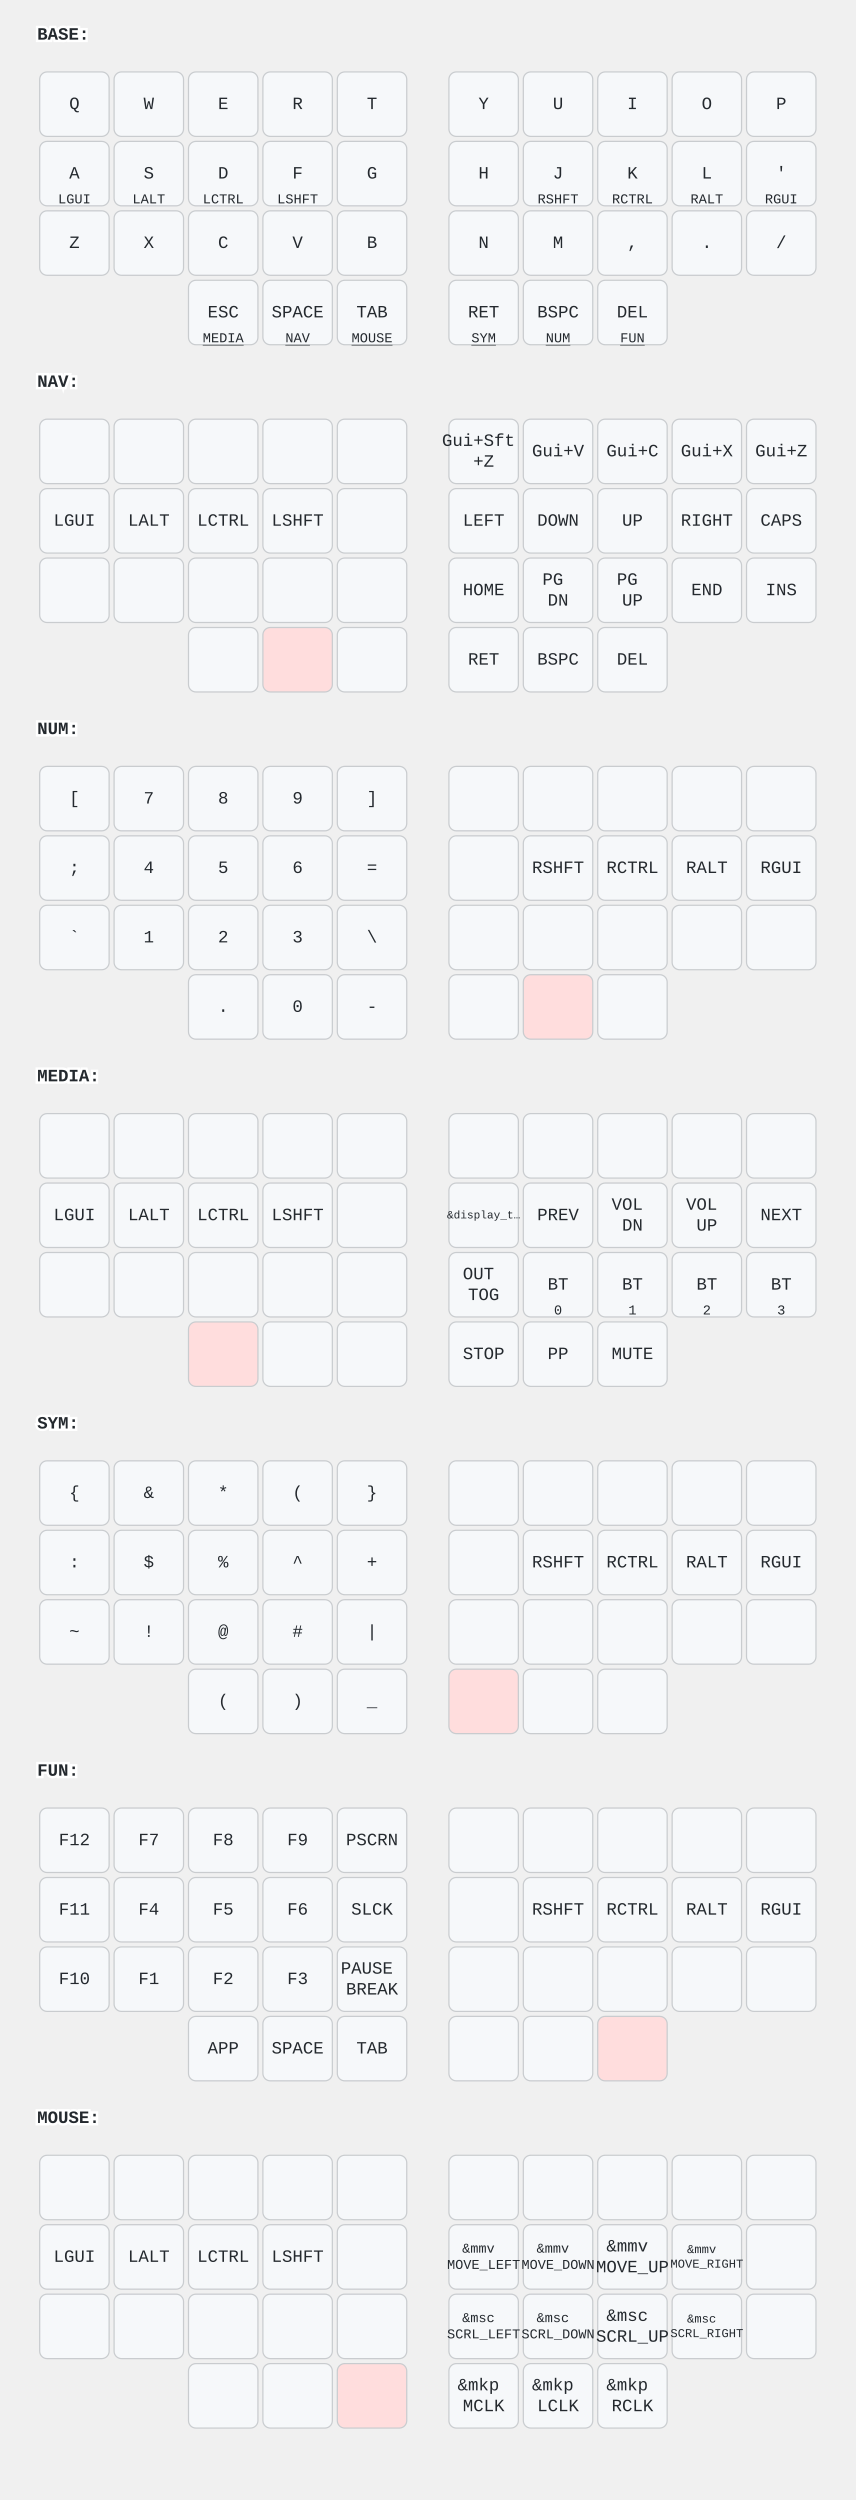
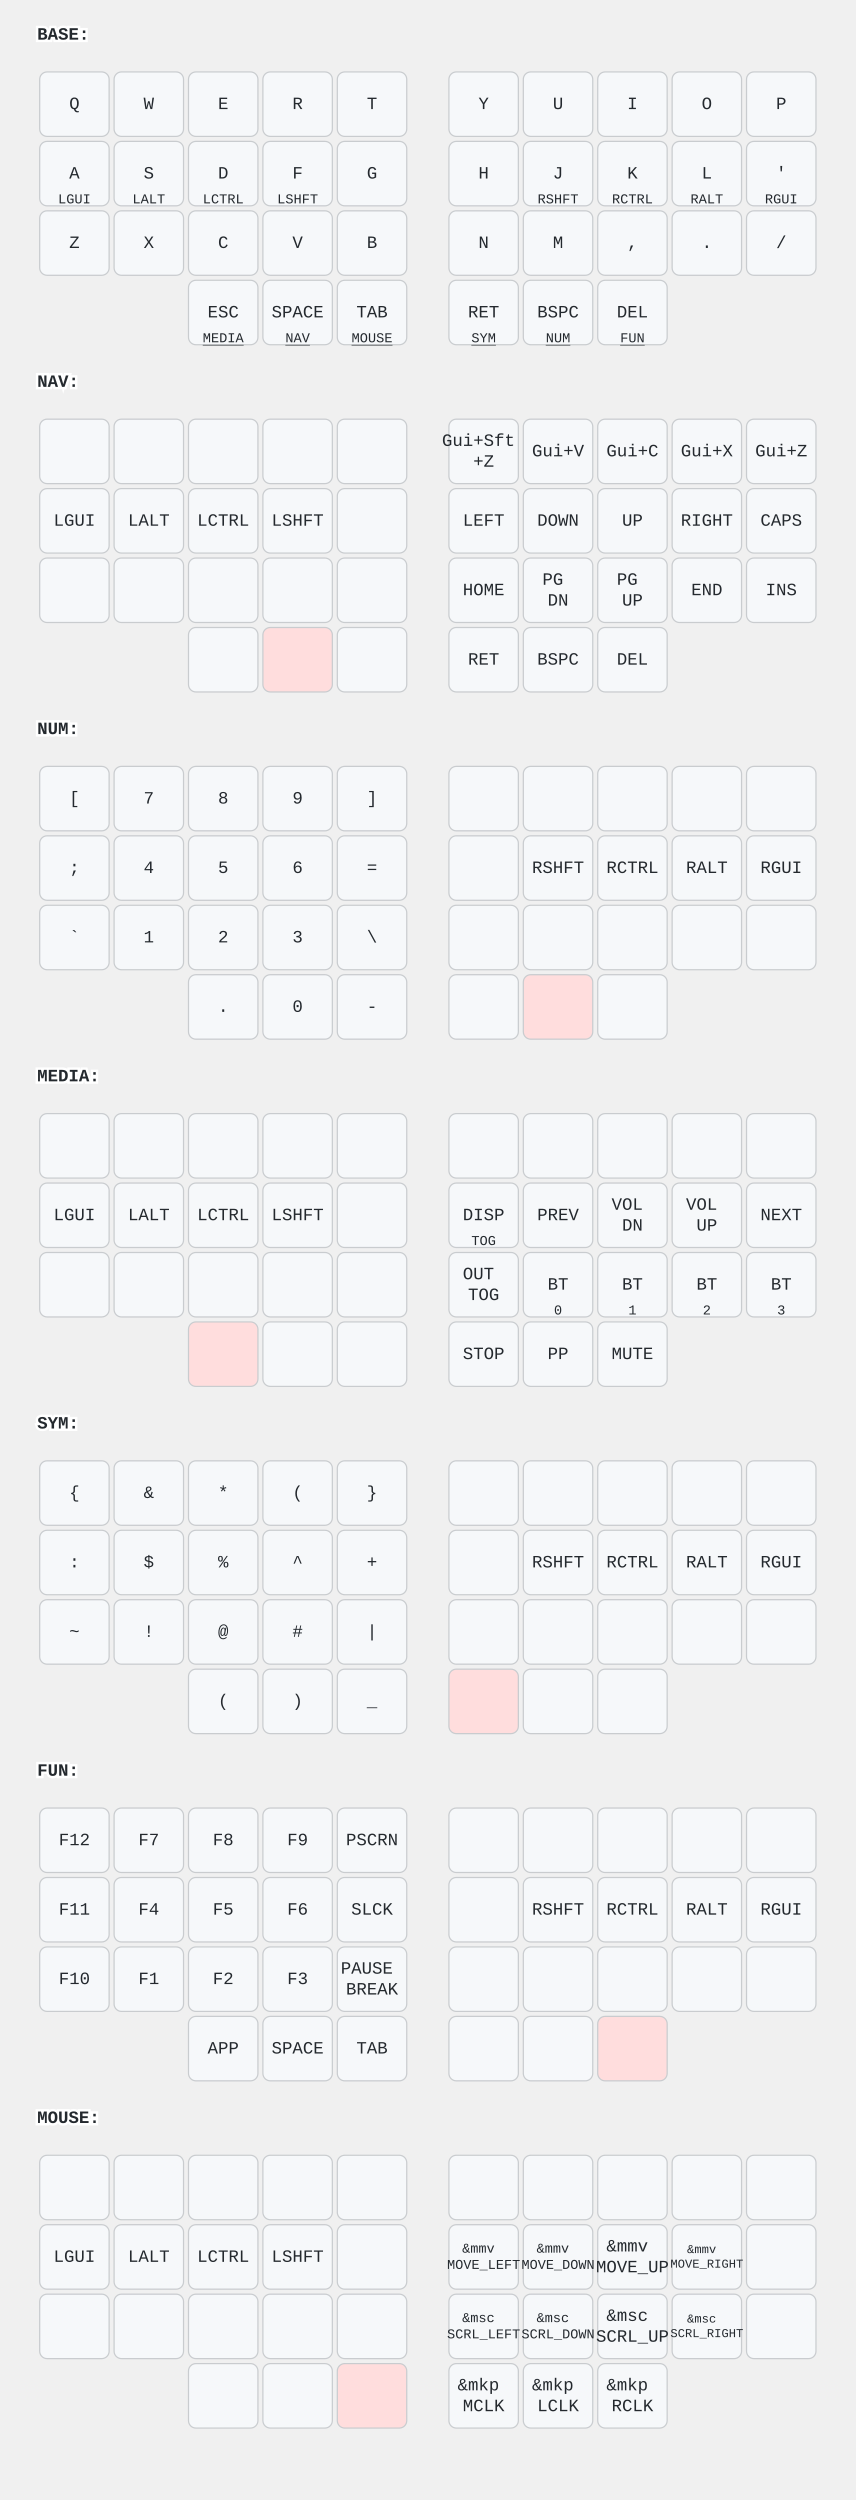
<svg xmlns="http://www.w3.org/2000/svg" width="690" height="2016" viewBox="0 0 690 2016" class="keymap">
  <style>/* inherit to force styles through use tags */
svg path {
    fill: inherit;
}

/* font and background color specifications */
svg.keymap {
    font-family: SFMono-Regular,Consolas,Liberation Mono,Menlo,monospace;
    font-size: 14px;
    font-kerning: normal;
    text-rendering: optimizeLegibility;
    fill: #24292e;
}

/* default key styling */
rect.key {
    fill: #f6f8fa;
}

rect.key, rect.combo {
    stroke: #c9cccf;
    stroke-width: 1;
}

/* default key side styling, only used is draw_key_sides is set */
rect.side {
    filter: brightness(90%);
}

/* color accent for combo boxes */
rect.combo, rect.combo-separate {
    fill: #cdf;
}

/* color accent for held keys */
rect.held, rect.combo.held {
    fill: #fdd;
}

/* color accent for ghost (optional) keys */
rect.ghost, rect.combo.ghost {
    stroke-dasharray: 4, 4;
    stroke-width: 2;
}

text {
    text-anchor: middle;
    dominant-baseline: middle;
}

/* styling for layer labels */
text.label {
    font-weight: bold;
    text-anchor: start;
    stroke: white;
    stroke-width: 4;
    paint-order: stroke;
}

/* styling for optional footer */
text.footer {
    text-anchor: end;
    dominant-baseline: auto;
    stroke: white;
    stroke-width: 4;
    paint-order: stroke;
}

/* styling for combo tap, and key non-tap label text */
text.combo, text.hold, text.shifted, text.left, text.right, text.tl, text.tr, text.bl, text.br {
    font-size: 11px;
}

text.hold, text.bl, text.br {
    text-anchor: middle;
    dominant-baseline: auto;
}

text.shifted, text.tl, text.tr {
    text-anchor: middle;
    dominant-baseline: hanging;
}

text.left, text.tl, text.bl {
    text-anchor: start;
}

text.right, text.tr, text.br {
    text-anchor: end;
}

text.layer-activator {
    text-decoration: underline;
}

/* styling for hold/shifted label text in combo box */
text.combo.hold, text.combo.shifted, text.combo.left, text.combo.right {
    font-size: 8px;
}

/* lighter symbol for transparent keys */
text.trans {
    fill: #7b7e81;
}

/* styling for combo dendrons */
path.combo {
    stroke-width: 1;
    stroke: gray;
    fill: none;
}

/* Start Tabler Icons Cleanup */
/* cannot use height/width with glyphs */
.icon-tabler &gt; path {
    fill: inherit;
    stroke: inherit;
    stroke-width: 2;
}
/* hide tabler's default box */
.icon-tabler &gt; path[stroke="none"][fill="none"] {
    visibility: hidden;
}
/* End Tabler Icons Cleanup */
</style>
  <g transform="translate(30, 0)" class="layer-BASE">
    <text x="0" y="28" class="label" id="BASE">BASE:</text>
    <g transform="translate(0, 56)">
      <g transform="translate(30, 28)" class="key keypos-0">
        <rect rx="6" ry="6" x="-28" y="-26" width="56" height="52" class="key" />
        <text x="0" y="0" class="key tap">Q</text>
      </g>
      <g transform="translate(90, 28)" class="key keypos-1">
        <rect rx="6" ry="6" x="-28" y="-26" width="56" height="52" class="key" />
        <text x="0" y="0" class="key tap">W</text>
      </g>
      <g transform="translate(150, 28)" class="key keypos-2">
        <rect rx="6" ry="6" x="-28" y="-26" width="56" height="52" class="key" />
        <text x="0" y="0" class="key tap">E</text>
      </g>
      <g transform="translate(210, 28)" class="key keypos-3">
        <rect rx="6" ry="6" x="-28" y="-26" width="56" height="52" class="key" />
        <text x="0" y="0" class="key tap">R</text>
      </g>
      <g transform="translate(270, 28)" class="key keypos-4">
        <rect rx="6" ry="6" x="-28" y="-26" width="56" height="52" class="key" />
        <text x="0" y="0" class="key tap">T</text>
      </g>
      <g transform="translate(360, 28)" class="key keypos-5">
        <rect rx="6" ry="6" x="-28" y="-26" width="56" height="52" class="key" />
        <text x="0" y="0" class="key tap">Y</text>
      </g>
      <g transform="translate(420, 28)" class="key keypos-6">
        <rect rx="6" ry="6" x="-28" y="-26" width="56" height="52" class="key" />
        <text x="0" y="0" class="key tap">U</text>
      </g>
      <g transform="translate(480, 28)" class="key keypos-7">
        <rect rx="6" ry="6" x="-28" y="-26" width="56" height="52" class="key" />
        <text x="0" y="0" class="key tap">I</text>
      </g>
      <g transform="translate(540, 28)" class="key keypos-8">
        <rect rx="6" ry="6" x="-28" y="-26" width="56" height="52" class="key" />
        <text x="0" y="0" class="key tap">O</text>
      </g>
      <g transform="translate(600, 28)" class="key keypos-9">
        <rect rx="6" ry="6" x="-28" y="-26" width="56" height="52" class="key" />
        <text x="0" y="0" class="key tap">P</text>
      </g>
      <g transform="translate(30, 84)" class="key keypos-10">
        <rect rx="6" ry="6" x="-28" y="-26" width="56" height="52" class="key" />
        <text x="0" y="0" class="key tap">A</text>
        <text x="0" y="24" class="key hold">LGUI</text>
      </g>
      <g transform="translate(90, 84)" class="key keypos-11">
        <rect rx="6" ry="6" x="-28" y="-26" width="56" height="52" class="key" />
        <text x="0" y="0" class="key tap">S</text>
        <text x="0" y="24" class="key hold">LALT</text>
      </g>
      <g transform="translate(150, 84)" class="key keypos-12">
        <rect rx="6" ry="6" x="-28" y="-26" width="56" height="52" class="key" />
        <text x="0" y="0" class="key tap">D</text>
        <text x="0" y="24" class="key hold">LCTRL</text>
      </g>
      <g transform="translate(210, 84)" class="key keypos-13">
        <rect rx="6" ry="6" x="-28" y="-26" width="56" height="52" class="key" />
        <text x="0" y="0" class="key tap">F</text>
        <text x="0" y="24" class="key hold">LSHFT</text>
      </g>
      <g transform="translate(270, 84)" class="key keypos-14">
        <rect rx="6" ry="6" x="-28" y="-26" width="56" height="52" class="key" />
        <text x="0" y="0" class="key tap">G</text>
      </g>
      <g transform="translate(360, 84)" class="key keypos-15">
        <rect rx="6" ry="6" x="-28" y="-26" width="56" height="52" class="key" />
        <text x="0" y="0" class="key tap">H</text>
      </g>
      <g transform="translate(420, 84)" class="key keypos-16">
        <rect rx="6" ry="6" x="-28" y="-26" width="56" height="52" class="key" />
        <text x="0" y="0" class="key tap">J</text>
        <text x="0" y="24" class="key hold">RSHFT</text>
      </g>
      <g transform="translate(480, 84)" class="key keypos-17">
        <rect rx="6" ry="6" x="-28" y="-26" width="56" height="52" class="key" />
        <text x="0" y="0" class="key tap">K</text>
        <text x="0" y="24" class="key hold">RCTRL</text>
      </g>
      <g transform="translate(540, 84)" class="key keypos-18">
        <rect rx="6" ry="6" x="-28" y="-26" width="56" height="52" class="key" />
        <text x="0" y="0" class="key tap">L</text>
        <text x="0" y="24" class="key hold">RALT</text>
      </g>
      <g transform="translate(600, 84)" class="key keypos-19">
        <rect rx="6" ry="6" x="-28" y="-26" width="56" height="52" class="key" />
        <text x="0" y="0" class="key tap">'</text>
        <text x="0" y="24" class="key hold">RGUI</text>
      </g>
      <g transform="translate(30, 140)" class="key keypos-20">
        <rect rx="6" ry="6" x="-28" y="-26" width="56" height="52" class="key" />
        <text x="0" y="0" class="key tap">Z</text>
      </g>
      <g transform="translate(90, 140)" class="key keypos-21">
        <rect rx="6" ry="6" x="-28" y="-26" width="56" height="52" class="key" />
        <text x="0" y="0" class="key tap">X</text>
      </g>
      <g transform="translate(150, 140)" class="key keypos-22">
        <rect rx="6" ry="6" x="-28" y="-26" width="56" height="52" class="key" />
        <text x="0" y="0" class="key tap">C</text>
      </g>
      <g transform="translate(210, 140)" class="key keypos-23">
        <rect rx="6" ry="6" x="-28" y="-26" width="56" height="52" class="key" />
        <text x="0" y="0" class="key tap">V</text>
      </g>
      <g transform="translate(270, 140)" class="key keypos-24">
        <rect rx="6" ry="6" x="-28" y="-26" width="56" height="52" class="key" />
        <text x="0" y="0" class="key tap">B</text>
      </g>
      <g transform="translate(360, 140)" class="key keypos-25">
        <rect rx="6" ry="6" x="-28" y="-26" width="56" height="52" class="key" />
        <text x="0" y="0" class="key tap">N</text>
      </g>
      <g transform="translate(420, 140)" class="key keypos-26">
        <rect rx="6" ry="6" x="-28" y="-26" width="56" height="52" class="key" />
        <text x="0" y="0" class="key tap">M</text>
      </g>
      <g transform="translate(480, 140)" class="key keypos-27">
        <rect rx="6" ry="6" x="-28" y="-26" width="56" height="52" class="key" />
        <text x="0" y="0" class="key tap">,</text>
      </g>
      <g transform="translate(540, 140)" class="key keypos-28">
        <rect rx="6" ry="6" x="-28" y="-26" width="56" height="52" class="key" />
        <text x="0" y="0" class="key tap">.</text>
      </g>
      <g transform="translate(600, 140)" class="key keypos-29">
        <rect rx="6" ry="6" x="-28" y="-26" width="56" height="52" class="key" />
        <text x="0" y="0" class="key tap">/</text>
      </g>
      <g transform="translate(150, 196)" class="key keypos-30">
        <rect rx="6" ry="6" x="-28" y="-26" width="56" height="52" class="key" />
        <text x="0" y="0" class="key tap">ESC</text>
        <a href="#MEDIA">
          <text x="0" y="24" class="key hold layer-activator">MEDIA</text>
        </a>
      </g>
      <g transform="translate(210, 196)" class="key keypos-31">
        <rect rx="6" ry="6" x="-28" y="-26" width="56" height="52" class="key" />
        <text x="0" y="0" class="key tap">SPACE</text>
        <a href="#NAV">
          <text x="0" y="24" class="key hold layer-activator">NAV</text>
        </a>
      </g>
      <g transform="translate(270, 196)" class="key keypos-32">
        <rect rx="6" ry="6" x="-28" y="-26" width="56" height="52" class="key" />
        <text x="0" y="0" class="key tap">TAB</text>
        <a href="#MOUSE">
          <text x="0" y="24" class="key hold layer-activator">MOUSE</text>
        </a>
      </g>
      <g transform="translate(360, 196)" class="key keypos-33">
        <rect rx="6" ry="6" x="-28" y="-26" width="56" height="52" class="key" />
        <text x="0" y="0" class="key tap">RET</text>
        <a href="#SYM">
          <text x="0" y="24" class="key hold layer-activator">SYM</text>
        </a>
      </g>
      <g transform="translate(420, 196)" class="key keypos-34">
        <rect rx="6" ry="6" x="-28" y="-26" width="56" height="52" class="key" />
        <text x="0" y="0" class="key tap">BSPC</text>
        <a href="#NUM">
          <text x="0" y="24" class="key hold layer-activator">NUM</text>
        </a>
      </g>
      <g transform="translate(480, 196)" class="key keypos-35">
        <rect rx="6" ry="6" x="-28" y="-26" width="56" height="52" class="key" />
        <text x="0" y="0" class="key tap">DEL</text>
        <a href="#FUN">
          <text x="0" y="24" class="key hold layer-activator">FUN</text>
        </a>
      </g>
    </g>
  </g>
  <g transform="translate(30, 280)" class="layer-NAV">
    <text x="0" y="28" class="label" id="NAV">NAV:</text>
    <g transform="translate(0, 56)">
      <g transform="translate(30, 28)" class="key keypos-0">
        <rect rx="6" ry="6" x="-28" y="-26" width="56" height="52" class="key" />
      </g>
      <g transform="translate(90, 28)" class="key keypos-1">
        <rect rx="6" ry="6" x="-28" y="-26" width="56" height="52" class="key" />
      </g>
      <g transform="translate(150, 28)" class="key keypos-2">
        <rect rx="6" ry="6" x="-28" y="-26" width="56" height="52" class="key" />
      </g>
      <g transform="translate(210, 28)" class="key keypos-3">
        <rect rx="6" ry="6" x="-28" y="-26" width="56" height="52" class="key" />
      </g>
      <g transform="translate(270, 28)" class="key keypos-4">
        <rect rx="6" ry="6" x="-28" y="-26" width="56" height="52" class="key" />
      </g>
      <g transform="translate(360, 28)" class="key keypos-5">
        <rect rx="6" ry="6" x="-28" y="-26" width="56" height="52" class="key" />
        <text x="0" y="0" class="key tap">
          <tspan x="0" dy="-0.6em">Gui+Sft</tspan>
          <tspan x="0" dy="1.2em">+Z</tspan>
        </text>
      </g>
      <g transform="translate(420, 28)" class="key keypos-6">
        <rect rx="6" ry="6" x="-28" y="-26" width="56" height="52" class="key" />
        <text x="0" y="0" class="key tap">Gui+V</text>
      </g>
      <g transform="translate(480, 28)" class="key keypos-7">
        <rect rx="6" ry="6" x="-28" y="-26" width="56" height="52" class="key" />
        <text x="0" y="0" class="key tap">Gui+C</text>
      </g>
      <g transform="translate(540, 28)" class="key keypos-8">
        <rect rx="6" ry="6" x="-28" y="-26" width="56" height="52" class="key" />
        <text x="0" y="0" class="key tap">Gui+X</text>
      </g>
      <g transform="translate(600, 28)" class="key keypos-9">
        <rect rx="6" ry="6" x="-28" y="-26" width="56" height="52" class="key" />
        <text x="0" y="0" class="key tap">Gui+Z</text>
      </g>
      <g transform="translate(30, 84)" class="key keypos-10">
        <rect rx="6" ry="6" x="-28" y="-26" width="56" height="52" class="key" />
        <text x="0" y="0" class="key tap">LGUI</text>
      </g>
      <g transform="translate(90, 84)" class="key keypos-11">
        <rect rx="6" ry="6" x="-28" y="-26" width="56" height="52" class="key" />
        <text x="0" y="0" class="key tap">LALT</text>
      </g>
      <g transform="translate(150, 84)" class="key keypos-12">
        <rect rx="6" ry="6" x="-28" y="-26" width="56" height="52" class="key" />
        <text x="0" y="0" class="key tap">LCTRL</text>
      </g>
      <g transform="translate(210, 84)" class="key keypos-13">
        <rect rx="6" ry="6" x="-28" y="-26" width="56" height="52" class="key" />
        <text x="0" y="0" class="key tap">LSHFT</text>
      </g>
      <g transform="translate(270, 84)" class="key keypos-14">
        <rect rx="6" ry="6" x="-28" y="-26" width="56" height="52" class="key" />
      </g>
      <g transform="translate(360, 84)" class="key keypos-15">
        <rect rx="6" ry="6" x="-28" y="-26" width="56" height="52" class="key" />
        <text x="0" y="0" class="key tap">LEFT</text>
      </g>
      <g transform="translate(420, 84)" class="key keypos-16">
        <rect rx="6" ry="6" x="-28" y="-26" width="56" height="52" class="key" />
        <text x="0" y="0" class="key tap">DOWN</text>
      </g>
      <g transform="translate(480, 84)" class="key keypos-17">
        <rect rx="6" ry="6" x="-28" y="-26" width="56" height="52" class="key" />
        <text x="0" y="0" class="key tap">UP</text>
      </g>
      <g transform="translate(540, 84)" class="key keypos-18">
        <rect rx="6" ry="6" x="-28" y="-26" width="56" height="52" class="key" />
        <text x="0" y="0" class="key tap">RIGHT</text>
      </g>
      <g transform="translate(600, 84)" class="key keypos-19">
        <rect rx="6" ry="6" x="-28" y="-26" width="56" height="52" class="key" />
        <text x="0" y="0" class="key tap">CAPS</text>
      </g>
      <g transform="translate(30, 140)" class="key keypos-20">
        <rect rx="6" ry="6" x="-28" y="-26" width="56" height="52" class="key" />
      </g>
      <g transform="translate(90, 140)" class="key keypos-21">
        <rect rx="6" ry="6" x="-28" y="-26" width="56" height="52" class="key" />
      </g>
      <g transform="translate(150, 140)" class="key keypos-22">
        <rect rx="6" ry="6" x="-28" y="-26" width="56" height="52" class="key" />
      </g>
      <g transform="translate(210, 140)" class="key keypos-23">
        <rect rx="6" ry="6" x="-28" y="-26" width="56" height="52" class="key" />
      </g>
      <g transform="translate(270, 140)" class="key keypos-24">
        <rect rx="6" ry="6" x="-28" y="-26" width="56" height="52" class="key" />
      </g>
      <g transform="translate(360, 140)" class="key keypos-25">
        <rect rx="6" ry="6" x="-28" y="-26" width="56" height="52" class="key" />
        <text x="0" y="0" class="key tap">HOME</text>
      </g>
      <g transform="translate(420, 140)" class="key keypos-26">
        <rect rx="6" ry="6" x="-28" y="-26" width="56" height="52" class="key" />
        <text x="0" y="0" class="key tap">
          <tspan x="0" dy="-0.6em">PG</tspan>
          <tspan x="0" dy="1.2em">DN</tspan>
        </text>
      </g>
      <g transform="translate(480, 140)" class="key keypos-27">
        <rect rx="6" ry="6" x="-28" y="-26" width="56" height="52" class="key" />
        <text x="0" y="0" class="key tap">
          <tspan x="0" dy="-0.6em">PG</tspan>
          <tspan x="0" dy="1.2em">UP</tspan>
        </text>
      </g>
      <g transform="translate(540, 140)" class="key keypos-28">
        <rect rx="6" ry="6" x="-28" y="-26" width="56" height="52" class="key" />
        <text x="0" y="0" class="key tap">END</text>
      </g>
      <g transform="translate(600, 140)" class="key keypos-29">
        <rect rx="6" ry="6" x="-28" y="-26" width="56" height="52" class="key" />
        <text x="0" y="0" class="key tap">INS</text>
      </g>
      <g transform="translate(150, 196)" class="key keypos-30">
        <rect rx="6" ry="6" x="-28" y="-26" width="56" height="52" class="key" />
      </g>
      <g transform="translate(210, 196)" class="key held keypos-31">
        <rect rx="6" ry="6" x="-28" y="-26" width="56" height="52" class="key held" />
      </g>
      <g transform="translate(270, 196)" class="key keypos-32">
        <rect rx="6" ry="6" x="-28" y="-26" width="56" height="52" class="key" />
      </g>
      <g transform="translate(360, 196)" class="key keypos-33">
        <rect rx="6" ry="6" x="-28" y="-26" width="56" height="52" class="key" />
        <text x="0" y="0" class="key tap">RET</text>
      </g>
      <g transform="translate(420, 196)" class="key keypos-34">
        <rect rx="6" ry="6" x="-28" y="-26" width="56" height="52" class="key" />
        <text x="0" y="0" class="key tap">BSPC</text>
      </g>
      <g transform="translate(480, 196)" class="key keypos-35">
        <rect rx="6" ry="6" x="-28" y="-26" width="56" height="52" class="key" />
        <text x="0" y="0" class="key tap">DEL</text>
      </g>
    </g>
  </g>
  <g transform="translate(30, 560)" class="layer-NUM">
    <text x="0" y="28" class="label" id="NUM">NUM:</text>
    <g transform="translate(0, 56)">
      <g transform="translate(30, 28)" class="key keypos-0">
        <rect rx="6" ry="6" x="-28" y="-26" width="56" height="52" class="key" />
        <text x="0" y="0" class="key tap">[</text>
      </g>
      <g transform="translate(90, 28)" class="key keypos-1">
        <rect rx="6" ry="6" x="-28" y="-26" width="56" height="52" class="key" />
        <text x="0" y="0" class="key tap">7</text>
      </g>
      <g transform="translate(150, 28)" class="key keypos-2">
        <rect rx="6" ry="6" x="-28" y="-26" width="56" height="52" class="key" />
        <text x="0" y="0" class="key tap">8</text>
      </g>
      <g transform="translate(210, 28)" class="key keypos-3">
        <rect rx="6" ry="6" x="-28" y="-26" width="56" height="52" class="key" />
        <text x="0" y="0" class="key tap">9</text>
      </g>
      <g transform="translate(270, 28)" class="key keypos-4">
        <rect rx="6" ry="6" x="-28" y="-26" width="56" height="52" class="key" />
        <text x="0" y="0" class="key tap">]</text>
      </g>
      <g transform="translate(360, 28)" class="key keypos-5">
        <rect rx="6" ry="6" x="-28" y="-26" width="56" height="52" class="key" />
      </g>
      <g transform="translate(420, 28)" class="key keypos-6">
        <rect rx="6" ry="6" x="-28" y="-26" width="56" height="52" class="key" />
      </g>
      <g transform="translate(480, 28)" class="key keypos-7">
        <rect rx="6" ry="6" x="-28" y="-26" width="56" height="52" class="key" />
      </g>
      <g transform="translate(540, 28)" class="key keypos-8">
        <rect rx="6" ry="6" x="-28" y="-26" width="56" height="52" class="key" />
      </g>
      <g transform="translate(600, 28)" class="key keypos-9">
        <rect rx="6" ry="6" x="-28" y="-26" width="56" height="52" class="key" />
      </g>
      <g transform="translate(30, 84)" class="key keypos-10">
        <rect rx="6" ry="6" x="-28" y="-26" width="56" height="52" class="key" />
        <text x="0" y="0" class="key tap">;</text>
      </g>
      <g transform="translate(90, 84)" class="key keypos-11">
        <rect rx="6" ry="6" x="-28" y="-26" width="56" height="52" class="key" />
        <text x="0" y="0" class="key tap">4</text>
      </g>
      <g transform="translate(150, 84)" class="key keypos-12">
        <rect rx="6" ry="6" x="-28" y="-26" width="56" height="52" class="key" />
        <text x="0" y="0" class="key tap">5</text>
      </g>
      <g transform="translate(210, 84)" class="key keypos-13">
        <rect rx="6" ry="6" x="-28" y="-26" width="56" height="52" class="key" />
        <text x="0" y="0" class="key tap">6</text>
      </g>
      <g transform="translate(270, 84)" class="key keypos-14">
        <rect rx="6" ry="6" x="-28" y="-26" width="56" height="52" class="key" />
        <text x="0" y="0" class="key tap">=</text>
      </g>
      <g transform="translate(360, 84)" class="key keypos-15">
        <rect rx="6" ry="6" x="-28" y="-26" width="56" height="52" class="key" />
      </g>
      <g transform="translate(420, 84)" class="key keypos-16">
        <rect rx="6" ry="6" x="-28" y="-26" width="56" height="52" class="key" />
        <text x="0" y="0" class="key tap">RSHFT</text>
      </g>
      <g transform="translate(480, 84)" class="key keypos-17">
        <rect rx="6" ry="6" x="-28" y="-26" width="56" height="52" class="key" />
        <text x="0" y="0" class="key tap">RCTRL</text>
      </g>
      <g transform="translate(540, 84)" class="key keypos-18">
        <rect rx="6" ry="6" x="-28" y="-26" width="56" height="52" class="key" />
        <text x="0" y="0" class="key tap">RALT</text>
      </g>
      <g transform="translate(600, 84)" class="key keypos-19">
        <rect rx="6" ry="6" x="-28" y="-26" width="56" height="52" class="key" />
        <text x="0" y="0" class="key tap">RGUI</text>
      </g>
      <g transform="translate(30, 140)" class="key keypos-20">
        <rect rx="6" ry="6" x="-28" y="-26" width="56" height="52" class="key" />
        <text x="0" y="0" class="key tap">`</text>
      </g>
      <g transform="translate(90, 140)" class="key keypos-21">
        <rect rx="6" ry="6" x="-28" y="-26" width="56" height="52" class="key" />
        <text x="0" y="0" class="key tap">1</text>
      </g>
      <g transform="translate(150, 140)" class="key keypos-22">
        <rect rx="6" ry="6" x="-28" y="-26" width="56" height="52" class="key" />
        <text x="0" y="0" class="key tap">2</text>
      </g>
      <g transform="translate(210, 140)" class="key keypos-23">
        <rect rx="6" ry="6" x="-28" y="-26" width="56" height="52" class="key" />
        <text x="0" y="0" class="key tap">3</text>
      </g>
      <g transform="translate(270, 140)" class="key keypos-24">
        <rect rx="6" ry="6" x="-28" y="-26" width="56" height="52" class="key" />
        <text x="0" y="0" class="key tap">\</text>
      </g>
      <g transform="translate(360, 140)" class="key keypos-25">
        <rect rx="6" ry="6" x="-28" y="-26" width="56" height="52" class="key" />
      </g>
      <g transform="translate(420, 140)" class="key keypos-26">
        <rect rx="6" ry="6" x="-28" y="-26" width="56" height="52" class="key" />
      </g>
      <g transform="translate(480, 140)" class="key keypos-27">
        <rect rx="6" ry="6" x="-28" y="-26" width="56" height="52" class="key" />
      </g>
      <g transform="translate(540, 140)" class="key keypos-28">
        <rect rx="6" ry="6" x="-28" y="-26" width="56" height="52" class="key" />
      </g>
      <g transform="translate(600, 140)" class="key keypos-29">
        <rect rx="6" ry="6" x="-28" y="-26" width="56" height="52" class="key" />
      </g>
      <g transform="translate(150, 196)" class="key keypos-30">
        <rect rx="6" ry="6" x="-28" y="-26" width="56" height="52" class="key" />
        <text x="0" y="0" class="key tap">.</text>
      </g>
      <g transform="translate(210, 196)" class="key keypos-31">
        <rect rx="6" ry="6" x="-28" y="-26" width="56" height="52" class="key" />
        <text x="0" y="0" class="key tap">0</text>
      </g>
      <g transform="translate(270, 196)" class="key keypos-32">
        <rect rx="6" ry="6" x="-28" y="-26" width="56" height="52" class="key" />
        <text x="0" y="0" class="key tap">-</text>
      </g>
      <g transform="translate(360, 196)" class="key keypos-33">
        <rect rx="6" ry="6" x="-28" y="-26" width="56" height="52" class="key" />
      </g>
      <g transform="translate(420, 196)" class="key held keypos-34">
        <rect rx="6" ry="6" x="-28" y="-26" width="56" height="52" class="key held" />
      </g>
      <g transform="translate(480, 196)" class="key keypos-35">
        <rect rx="6" ry="6" x="-28" y="-26" width="56" height="52" class="key" />
      </g>
    </g>
  </g>
  <g transform="translate(30, 840)" class="layer-MEDIA">
    <text x="0" y="28" class="label" id="MEDIA">MEDIA:</text>
    <g transform="translate(0, 56)">
      <g transform="translate(30, 28)" class="key keypos-0">
        <rect rx="6" ry="6" x="-28" y="-26" width="56" height="52" class="key" />
      </g>
      <g transform="translate(90, 28)" class="key keypos-1">
        <rect rx="6" ry="6" x="-28" y="-26" width="56" height="52" class="key" />
      </g>
      <g transform="translate(150, 28)" class="key keypos-2">
        <rect rx="6" ry="6" x="-28" y="-26" width="56" height="52" class="key" />
      </g>
      <g transform="translate(210, 28)" class="key keypos-3">
        <rect rx="6" ry="6" x="-28" y="-26" width="56" height="52" class="key" />
      </g>
      <g transform="translate(270, 28)" class="key keypos-4">
        <rect rx="6" ry="6" x="-28" y="-26" width="56" height="52" class="key" />
      </g>
      <g transform="translate(360, 28)" class="key keypos-5">
        <rect rx="6" ry="6" x="-28" y="-26" width="56" height="52" class="key" />
      </g>
      <g transform="translate(420, 28)" class="key keypos-6">
        <rect rx="6" ry="6" x="-28" y="-26" width="56" height="52" class="key" />
      </g>
      <g transform="translate(480, 28)" class="key keypos-7">
        <rect rx="6" ry="6" x="-28" y="-26" width="56" height="52" class="key" />
      </g>
      <g transform="translate(540, 28)" class="key keypos-8">
        <rect rx="6" ry="6" x="-28" y="-26" width="56" height="52" class="key" />
      </g>
      <g transform="translate(600, 28)" class="key keypos-9">
        <rect rx="6" ry="6" x="-28" y="-26" width="56" height="52" class="key" />
      </g>
      <g transform="translate(30, 84)" class="key keypos-10">
        <rect rx="6" ry="6" x="-28" y="-26" width="56" height="52" class="key" />
        <text x="0" y="0" class="key tap">LGUI</text>
      </g>
      <g transform="translate(90, 84)" class="key keypos-11">
        <rect rx="6" ry="6" x="-28" y="-26" width="56" height="52" class="key" />
        <text x="0" y="0" class="key tap">LALT</text>
      </g>
      <g transform="translate(150, 84)" class="key keypos-12">
        <rect rx="6" ry="6" x="-28" y="-26" width="56" height="52" class="key" />
        <text x="0" y="0" class="key tap">LCTRL</text>
      </g>
      <g transform="translate(210, 84)" class="key keypos-13">
        <rect rx="6" ry="6" x="-28" y="-26" width="56" height="52" class="key" />
        <text x="0" y="0" class="key tap">LSHFT</text>
      </g>
      <g transform="translate(270, 84)" class="key keypos-14">
        <rect rx="6" ry="6" x="-28" y="-26" width="56" height="52" class="key" />
      </g>
      <g transform="translate(360, 84)" class="key keypos-15">
        <rect rx="6" ry="6" x="-28" y="-26" width="56" height="52" class="key" />
-         <text x="0" y="0" class="key tap">
-           <tspan style="font-size: 64%">&amp;display_t…</tspan>
-         </text>
+         <text x="0" y="0" class="key tap">DISP</text>
+         <text x="0" y="24" class="key hold">TOG</text>
      </g>
      <g transform="translate(420, 84)" class="key keypos-16">
        <rect rx="6" ry="6" x="-28" y="-26" width="56" height="52" class="key" />
        <text x="0" y="0" class="key tap">PREV</text>
      </g>
      <g transform="translate(480, 84)" class="key keypos-17">
        <rect rx="6" ry="6" x="-28" y="-26" width="56" height="52" class="key" />
        <text x="0" y="0" class="key tap">
          <tspan x="0" dy="-0.6em">VOL</tspan>
          <tspan x="0" dy="1.2em">DN</tspan>
        </text>
      </g>
      <g transform="translate(540, 84)" class="key keypos-18">
        <rect rx="6" ry="6" x="-28" y="-26" width="56" height="52" class="key" />
        <text x="0" y="0" class="key tap">
          <tspan x="0" dy="-0.6em">VOL</tspan>
          <tspan x="0" dy="1.2em">UP</tspan>
        </text>
      </g>
      <g transform="translate(600, 84)" class="key keypos-19">
        <rect rx="6" ry="6" x="-28" y="-26" width="56" height="52" class="key" />
        <text x="0" y="0" class="key tap">NEXT</text>
      </g>
      <g transform="translate(30, 140)" class="key keypos-20">
        <rect rx="6" ry="6" x="-28" y="-26" width="56" height="52" class="key" />
      </g>
      <g transform="translate(90, 140)" class="key keypos-21">
        <rect rx="6" ry="6" x="-28" y="-26" width="56" height="52" class="key" />
      </g>
      <g transform="translate(150, 140)" class="key keypos-22">
        <rect rx="6" ry="6" x="-28" y="-26" width="56" height="52" class="key" />
      </g>
      <g transform="translate(210, 140)" class="key keypos-23">
        <rect rx="6" ry="6" x="-28" y="-26" width="56" height="52" class="key" />
      </g>
      <g transform="translate(270, 140)" class="key keypos-24">
        <rect rx="6" ry="6" x="-28" y="-26" width="56" height="52" class="key" />
      </g>
      <g transform="translate(360, 140)" class="key keypos-25">
        <rect rx="6" ry="6" x="-28" y="-26" width="56" height="52" class="key" />
        <text x="0" y="0" class="key tap">
          <tspan x="0" dy="-0.6em">OUT</tspan>
          <tspan x="0" dy="1.2em">TOG</tspan>
        </text>
      </g>
      <g transform="translate(420, 140)" class="key keypos-26">
        <rect rx="6" ry="6" x="-28" y="-26" width="56" height="52" class="key" />
        <text x="0" y="0" class="key tap">BT</text>
        <text x="0" y="24" class="key hold">0</text>
      </g>
      <g transform="translate(480, 140)" class="key keypos-27">
        <rect rx="6" ry="6" x="-28" y="-26" width="56" height="52" class="key" />
        <text x="0" y="0" class="key tap">BT</text>
        <text x="0" y="24" class="key hold">1</text>
      </g>
      <g transform="translate(540, 140)" class="key keypos-28">
        <rect rx="6" ry="6" x="-28" y="-26" width="56" height="52" class="key" />
        <text x="0" y="0" class="key tap">BT</text>
        <text x="0" y="24" class="key hold">2</text>
      </g>
      <g transform="translate(600, 140)" class="key keypos-29">
        <rect rx="6" ry="6" x="-28" y="-26" width="56" height="52" class="key" />
        <text x="0" y="0" class="key tap">BT</text>
        <text x="0" y="24" class="key hold">3</text>
      </g>
      <g transform="translate(150, 196)" class="key held keypos-30">
        <rect rx="6" ry="6" x="-28" y="-26" width="56" height="52" class="key held" />
      </g>
      <g transform="translate(210, 196)" class="key keypos-31">
        <rect rx="6" ry="6" x="-28" y="-26" width="56" height="52" class="key" />
      </g>
      <g transform="translate(270, 196)" class="key keypos-32">
        <rect rx="6" ry="6" x="-28" y="-26" width="56" height="52" class="key" />
      </g>
      <g transform="translate(360, 196)" class="key keypos-33">
        <rect rx="6" ry="6" x="-28" y="-26" width="56" height="52" class="key" />
        <text x="0" y="0" class="key tap">STOP</text>
      </g>
      <g transform="translate(420, 196)" class="key keypos-34">
        <rect rx="6" ry="6" x="-28" y="-26" width="56" height="52" class="key" />
        <text x="0" y="0" class="key tap">PP</text>
      </g>
      <g transform="translate(480, 196)" class="key keypos-35">
        <rect rx="6" ry="6" x="-28" y="-26" width="56" height="52" class="key" />
        <text x="0" y="0" class="key tap">MUTE</text>
      </g>
    </g>
  </g>
  <g transform="translate(30, 1120)" class="layer-SYM">
    <text x="0" y="28" class="label" id="SYM">SYM:</text>
    <g transform="translate(0, 56)">
      <g transform="translate(30, 28)" class="key keypos-0">
        <rect rx="6" ry="6" x="-28" y="-26" width="56" height="52" class="key" />
        <text x="0" y="0" class="key tap">{</text>
      </g>
      <g transform="translate(90, 28)" class="key keypos-1">
        <rect rx="6" ry="6" x="-28" y="-26" width="56" height="52" class="key" />
        <text x="0" y="0" class="key tap">&amp;</text>
      </g>
      <g transform="translate(150, 28)" class="key keypos-2">
        <rect rx="6" ry="6" x="-28" y="-26" width="56" height="52" class="key" />
        <text x="0" y="0" class="key tap">*</text>
      </g>
      <g transform="translate(210, 28)" class="key keypos-3">
        <rect rx="6" ry="6" x="-28" y="-26" width="56" height="52" class="key" />
        <text x="0" y="0" class="key tap">(</text>
      </g>
      <g transform="translate(270, 28)" class="key keypos-4">
        <rect rx="6" ry="6" x="-28" y="-26" width="56" height="52" class="key" />
        <text x="0" y="0" class="key tap">}</text>
      </g>
      <g transform="translate(360, 28)" class="key keypos-5">
        <rect rx="6" ry="6" x="-28" y="-26" width="56" height="52" class="key" />
      </g>
      <g transform="translate(420, 28)" class="key keypos-6">
        <rect rx="6" ry="6" x="-28" y="-26" width="56" height="52" class="key" />
      </g>
      <g transform="translate(480, 28)" class="key keypos-7">
        <rect rx="6" ry="6" x="-28" y="-26" width="56" height="52" class="key" />
      </g>
      <g transform="translate(540, 28)" class="key keypos-8">
        <rect rx="6" ry="6" x="-28" y="-26" width="56" height="52" class="key" />
      </g>
      <g transform="translate(600, 28)" class="key keypos-9">
        <rect rx="6" ry="6" x="-28" y="-26" width="56" height="52" class="key" />
      </g>
      <g transform="translate(30, 84)" class="key keypos-10">
        <rect rx="6" ry="6" x="-28" y="-26" width="56" height="52" class="key" />
        <text x="0" y="0" class="key tap">:</text>
      </g>
      <g transform="translate(90, 84)" class="key keypos-11">
        <rect rx="6" ry="6" x="-28" y="-26" width="56" height="52" class="key" />
        <text x="0" y="0" class="key tap">$</text>
      </g>
      <g transform="translate(150, 84)" class="key keypos-12">
        <rect rx="6" ry="6" x="-28" y="-26" width="56" height="52" class="key" />
        <text x="0" y="0" class="key tap">%</text>
      </g>
      <g transform="translate(210, 84)" class="key keypos-13">
        <rect rx="6" ry="6" x="-28" y="-26" width="56" height="52" class="key" />
        <text x="0" y="0" class="key tap">^</text>
      </g>
      <g transform="translate(270, 84)" class="key keypos-14">
        <rect rx="6" ry="6" x="-28" y="-26" width="56" height="52" class="key" />
        <text x="0" y="0" class="key tap">+</text>
      </g>
      <g transform="translate(360, 84)" class="key keypos-15">
        <rect rx="6" ry="6" x="-28" y="-26" width="56" height="52" class="key" />
      </g>
      <g transform="translate(420, 84)" class="key keypos-16">
        <rect rx="6" ry="6" x="-28" y="-26" width="56" height="52" class="key" />
        <text x="0" y="0" class="key tap">RSHFT</text>
      </g>
      <g transform="translate(480, 84)" class="key keypos-17">
        <rect rx="6" ry="6" x="-28" y="-26" width="56" height="52" class="key" />
        <text x="0" y="0" class="key tap">RCTRL</text>
      </g>
      <g transform="translate(540, 84)" class="key keypos-18">
        <rect rx="6" ry="6" x="-28" y="-26" width="56" height="52" class="key" />
        <text x="0" y="0" class="key tap">RALT</text>
      </g>
      <g transform="translate(600, 84)" class="key keypos-19">
        <rect rx="6" ry="6" x="-28" y="-26" width="56" height="52" class="key" />
        <text x="0" y="0" class="key tap">RGUI</text>
      </g>
      <g transform="translate(30, 140)" class="key keypos-20">
        <rect rx="6" ry="6" x="-28" y="-26" width="56" height="52" class="key" />
        <text x="0" y="0" class="key tap">~</text>
      </g>
      <g transform="translate(90, 140)" class="key keypos-21">
        <rect rx="6" ry="6" x="-28" y="-26" width="56" height="52" class="key" />
        <text x="0" y="0" class="key tap">!</text>
      </g>
      <g transform="translate(150, 140)" class="key keypos-22">
        <rect rx="6" ry="6" x="-28" y="-26" width="56" height="52" class="key" />
        <text x="0" y="0" class="key tap">@</text>
      </g>
      <g transform="translate(210, 140)" class="key keypos-23">
        <rect rx="6" ry="6" x="-28" y="-26" width="56" height="52" class="key" />
        <text x="0" y="0" class="key tap">#</text>
      </g>
      <g transform="translate(270, 140)" class="key keypos-24">
        <rect rx="6" ry="6" x="-28" y="-26" width="56" height="52" class="key" />
        <text x="0" y="0" class="key tap">|</text>
      </g>
      <g transform="translate(360, 140)" class="key keypos-25">
        <rect rx="6" ry="6" x="-28" y="-26" width="56" height="52" class="key" />
      </g>
      <g transform="translate(420, 140)" class="key keypos-26">
        <rect rx="6" ry="6" x="-28" y="-26" width="56" height="52" class="key" />
      </g>
      <g transform="translate(480, 140)" class="key keypos-27">
        <rect rx="6" ry="6" x="-28" y="-26" width="56" height="52" class="key" />
      </g>
      <g transform="translate(540, 140)" class="key keypos-28">
        <rect rx="6" ry="6" x="-28" y="-26" width="56" height="52" class="key" />
      </g>
      <g transform="translate(600, 140)" class="key keypos-29">
        <rect rx="6" ry="6" x="-28" y="-26" width="56" height="52" class="key" />
      </g>
      <g transform="translate(150, 196)" class="key keypos-30">
        <rect rx="6" ry="6" x="-28" y="-26" width="56" height="52" class="key" />
        <text x="0" y="0" class="key tap">(</text>
      </g>
      <g transform="translate(210, 196)" class="key keypos-31">
        <rect rx="6" ry="6" x="-28" y="-26" width="56" height="52" class="key" />
        <text x="0" y="0" class="key tap">)</text>
      </g>
      <g transform="translate(270, 196)" class="key keypos-32">
        <rect rx="6" ry="6" x="-28" y="-26" width="56" height="52" class="key" />
        <text x="0" y="0" class="key tap">_</text>
      </g>
      <g transform="translate(360, 196)" class="key held keypos-33">
        <rect rx="6" ry="6" x="-28" y="-26" width="56" height="52" class="key held" />
      </g>
      <g transform="translate(420, 196)" class="key keypos-34">
        <rect rx="6" ry="6" x="-28" y="-26" width="56" height="52" class="key" />
      </g>
      <g transform="translate(480, 196)" class="key keypos-35">
        <rect rx="6" ry="6" x="-28" y="-26" width="56" height="52" class="key" />
      </g>
    </g>
  </g>
  <g transform="translate(30, 1400)" class="layer-FUN">
    <text x="0" y="28" class="label" id="FUN">FUN:</text>
    <g transform="translate(0, 56)">
      <g transform="translate(30, 28)" class="key keypos-0">
        <rect rx="6" ry="6" x="-28" y="-26" width="56" height="52" class="key" />
        <text x="0" y="0" class="key tap">F12</text>
      </g>
      <g transform="translate(90, 28)" class="key keypos-1">
        <rect rx="6" ry="6" x="-28" y="-26" width="56" height="52" class="key" />
        <text x="0" y="0" class="key tap">F7</text>
      </g>
      <g transform="translate(150, 28)" class="key keypos-2">
        <rect rx="6" ry="6" x="-28" y="-26" width="56" height="52" class="key" />
        <text x="0" y="0" class="key tap">F8</text>
      </g>
      <g transform="translate(210, 28)" class="key keypos-3">
        <rect rx="6" ry="6" x="-28" y="-26" width="56" height="52" class="key" />
        <text x="0" y="0" class="key tap">F9</text>
      </g>
      <g transform="translate(270, 28)" class="key keypos-4">
        <rect rx="6" ry="6" x="-28" y="-26" width="56" height="52" class="key" />
        <text x="0" y="0" class="key tap">PSCRN</text>
      </g>
      <g transform="translate(360, 28)" class="key keypos-5">
        <rect rx="6" ry="6" x="-28" y="-26" width="56" height="52" class="key" />
      </g>
      <g transform="translate(420, 28)" class="key keypos-6">
        <rect rx="6" ry="6" x="-28" y="-26" width="56" height="52" class="key" />
      </g>
      <g transform="translate(480, 28)" class="key keypos-7">
        <rect rx="6" ry="6" x="-28" y="-26" width="56" height="52" class="key" />
      </g>
      <g transform="translate(540, 28)" class="key keypos-8">
        <rect rx="6" ry="6" x="-28" y="-26" width="56" height="52" class="key" />
      </g>
      <g transform="translate(600, 28)" class="key keypos-9">
        <rect rx="6" ry="6" x="-28" y="-26" width="56" height="52" class="key" />
      </g>
      <g transform="translate(30, 84)" class="key keypos-10">
        <rect rx="6" ry="6" x="-28" y="-26" width="56" height="52" class="key" />
        <text x="0" y="0" class="key tap">F11</text>
      </g>
      <g transform="translate(90, 84)" class="key keypos-11">
        <rect rx="6" ry="6" x="-28" y="-26" width="56" height="52" class="key" />
        <text x="0" y="0" class="key tap">F4</text>
      </g>
      <g transform="translate(150, 84)" class="key keypos-12">
        <rect rx="6" ry="6" x="-28" y="-26" width="56" height="52" class="key" />
        <text x="0" y="0" class="key tap">F5</text>
      </g>
      <g transform="translate(210, 84)" class="key keypos-13">
        <rect rx="6" ry="6" x="-28" y="-26" width="56" height="52" class="key" />
        <text x="0" y="0" class="key tap">F6</text>
      </g>
      <g transform="translate(270, 84)" class="key keypos-14">
        <rect rx="6" ry="6" x="-28" y="-26" width="56" height="52" class="key" />
        <text x="0" y="0" class="key tap">SLCK</text>
      </g>
      <g transform="translate(360, 84)" class="key keypos-15">
        <rect rx="6" ry="6" x="-28" y="-26" width="56" height="52" class="key" />
      </g>
      <g transform="translate(420, 84)" class="key keypos-16">
        <rect rx="6" ry="6" x="-28" y="-26" width="56" height="52" class="key" />
        <text x="0" y="0" class="key tap">RSHFT</text>
      </g>
      <g transform="translate(480, 84)" class="key keypos-17">
        <rect rx="6" ry="6" x="-28" y="-26" width="56" height="52" class="key" />
        <text x="0" y="0" class="key tap">RCTRL</text>
      </g>
      <g transform="translate(540, 84)" class="key keypos-18">
        <rect rx="6" ry="6" x="-28" y="-26" width="56" height="52" class="key" />
        <text x="0" y="0" class="key tap">RALT</text>
      </g>
      <g transform="translate(600, 84)" class="key keypos-19">
        <rect rx="6" ry="6" x="-28" y="-26" width="56" height="52" class="key" />
        <text x="0" y="0" class="key tap">RGUI</text>
      </g>
      <g transform="translate(30, 140)" class="key keypos-20">
        <rect rx="6" ry="6" x="-28" y="-26" width="56" height="52" class="key" />
        <text x="0" y="0" class="key tap">F10</text>
      </g>
      <g transform="translate(90, 140)" class="key keypos-21">
        <rect rx="6" ry="6" x="-28" y="-26" width="56" height="52" class="key" />
        <text x="0" y="0" class="key tap">F1</text>
      </g>
      <g transform="translate(150, 140)" class="key keypos-22">
        <rect rx="6" ry="6" x="-28" y="-26" width="56" height="52" class="key" />
        <text x="0" y="0" class="key tap">F2</text>
      </g>
      <g transform="translate(210, 140)" class="key keypos-23">
        <rect rx="6" ry="6" x="-28" y="-26" width="56" height="52" class="key" />
        <text x="0" y="0" class="key tap">F3</text>
      </g>
      <g transform="translate(270, 140)" class="key keypos-24">
        <rect rx="6" ry="6" x="-28" y="-26" width="56" height="52" class="key" />
        <text x="0" y="0" class="key tap">
          <tspan x="0" dy="-0.6em">PAUSE</tspan>
          <tspan x="0" dy="1.2em">BREAK</tspan>
        </text>
      </g>
      <g transform="translate(360, 140)" class="key keypos-25">
        <rect rx="6" ry="6" x="-28" y="-26" width="56" height="52" class="key" />
      </g>
      <g transform="translate(420, 140)" class="key keypos-26">
        <rect rx="6" ry="6" x="-28" y="-26" width="56" height="52" class="key" />
      </g>
      <g transform="translate(480, 140)" class="key keypos-27">
        <rect rx="6" ry="6" x="-28" y="-26" width="56" height="52" class="key" />
      </g>
      <g transform="translate(540, 140)" class="key keypos-28">
        <rect rx="6" ry="6" x="-28" y="-26" width="56" height="52" class="key" />
      </g>
      <g transform="translate(600, 140)" class="key keypos-29">
        <rect rx="6" ry="6" x="-28" y="-26" width="56" height="52" class="key" />
      </g>
      <g transform="translate(150, 196)" class="key keypos-30">
        <rect rx="6" ry="6" x="-28" y="-26" width="56" height="52" class="key" />
        <text x="0" y="0" class="key tap">APP</text>
      </g>
      <g transform="translate(210, 196)" class="key keypos-31">
        <rect rx="6" ry="6" x="-28" y="-26" width="56" height="52" class="key" />
        <text x="0" y="0" class="key tap">SPACE</text>
      </g>
      <g transform="translate(270, 196)" class="key keypos-32">
        <rect rx="6" ry="6" x="-28" y="-26" width="56" height="52" class="key" />
        <text x="0" y="0" class="key tap">TAB</text>
      </g>
      <g transform="translate(360, 196)" class="key keypos-33">
        <rect rx="6" ry="6" x="-28" y="-26" width="56" height="52" class="key" />
      </g>
      <g transform="translate(420, 196)" class="key keypos-34">
        <rect rx="6" ry="6" x="-28" y="-26" width="56" height="52" class="key" />
      </g>
      <g transform="translate(480, 196)" class="key held keypos-35">
        <rect rx="6" ry="6" x="-28" y="-26" width="56" height="52" class="key held" />
      </g>
    </g>
  </g>
  <g transform="translate(30, 1680)" class="layer-MOUSE">
    <text x="0" y="28" class="label" id="MOUSE">MOUSE:</text>
    <g transform="translate(0, 56)">
      <g transform="translate(30, 28)" class="key keypos-0">
        <rect rx="6" ry="6" x="-28" y="-26" width="56" height="52" class="key" />
      </g>
      <g transform="translate(90, 28)" class="key keypos-1">
        <rect rx="6" ry="6" x="-28" y="-26" width="56" height="52" class="key" />
      </g>
      <g transform="translate(150, 28)" class="key keypos-2">
        <rect rx="6" ry="6" x="-28" y="-26" width="56" height="52" class="key" />
      </g>
      <g transform="translate(210, 28)" class="key keypos-3">
        <rect rx="6" ry="6" x="-28" y="-26" width="56" height="52" class="key" />
      </g>
      <g transform="translate(270, 28)" class="key keypos-4">
        <rect rx="6" ry="6" x="-28" y="-26" width="56" height="52" class="key" />
      </g>
      <g transform="translate(360, 28)" class="key keypos-5">
        <rect rx="6" ry="6" x="-28" y="-26" width="56" height="52" class="key" />
      </g>
      <g transform="translate(420, 28)" class="key keypos-6">
        <rect rx="6" ry="6" x="-28" y="-26" width="56" height="52" class="key" />
      </g>
      <g transform="translate(480, 28)" class="key keypos-7">
        <rect rx="6" ry="6" x="-28" y="-26" width="56" height="52" class="key" />
      </g>
      <g transform="translate(540, 28)" class="key keypos-8">
        <rect rx="6" ry="6" x="-28" y="-26" width="56" height="52" class="key" />
      </g>
      <g transform="translate(600, 28)" class="key keypos-9">
        <rect rx="6" ry="6" x="-28" y="-26" width="56" height="52" class="key" />
      </g>
      <g transform="translate(30, 84)" class="key keypos-10">
        <rect rx="6" ry="6" x="-28" y="-26" width="56" height="52" class="key" />
        <text x="0" y="0" class="key tap">LGUI</text>
      </g>
      <g transform="translate(90, 84)" class="key keypos-11">
        <rect rx="6" ry="6" x="-28" y="-26" width="56" height="52" class="key" />
        <text x="0" y="0" class="key tap">LALT</text>
      </g>
      <g transform="translate(150, 84)" class="key keypos-12">
        <rect rx="6" ry="6" x="-28" y="-26" width="56" height="52" class="key" />
        <text x="0" y="0" class="key tap">LCTRL</text>
      </g>
      <g transform="translate(210, 84)" class="key keypos-13">
        <rect rx="6" ry="6" x="-28" y="-26" width="56" height="52" class="key" />
        <text x="0" y="0" class="key tap">LSHFT</text>
      </g>
      <g transform="translate(270, 84)" class="key keypos-14">
        <rect rx="6" ry="6" x="-28" y="-26" width="56" height="52" class="key" />
      </g>
      <g transform="translate(360, 84)" class="key keypos-15">
        <rect rx="6" ry="6" x="-28" y="-26" width="56" height="52" class="key" />
        <text x="0" y="0" class="key tap">
          <tspan x="0" dy="-0.6em" style="font-size: 78%">&amp;mmv</tspan>
          <tspan x="0" dy="1.2em" style="font-size: 78%">MOVE_LEFT</tspan>
        </text>
      </g>
      <g transform="translate(420, 84)" class="key keypos-16">
        <rect rx="6" ry="6" x="-28" y="-26" width="56" height="52" class="key" />
        <text x="0" y="0" class="key tap">
          <tspan x="0" dy="-0.6em" style="font-size: 78%">&amp;mmv</tspan>
          <tspan x="0" dy="1.2em" style="font-size: 78%">MOVE_DOWN</tspan>
        </text>
      </g>
      <g transform="translate(480, 84)" class="key keypos-17">
        <rect rx="6" ry="6" x="-28" y="-26" width="56" height="52" class="key" />
        <text x="0" y="0" class="key tap">
          <tspan x="0" dy="-0.6em">&amp;mmv</tspan>
          <tspan x="0" dy="1.2em">MOVE_UP</tspan>
        </text>
      </g>
      <g transform="translate(540, 84)" class="key keypos-18">
        <rect rx="6" ry="6" x="-28" y="-26" width="56" height="52" class="key" />
        <text x="0" y="0" class="key tap">
          <tspan x="0" dy="-0.6em" style="font-size: 70%">&amp;mmv</tspan>
          <tspan x="0" dy="1.2em" style="font-size: 70%">MOVE_RIGHT</tspan>
        </text>
      </g>
      <g transform="translate(600, 84)" class="key keypos-19">
        <rect rx="6" ry="6" x="-28" y="-26" width="56" height="52" class="key" />
      </g>
      <g transform="translate(30, 140)" class="key keypos-20">
        <rect rx="6" ry="6" x="-28" y="-26" width="56" height="52" class="key" />
      </g>
      <g transform="translate(90, 140)" class="key keypos-21">
        <rect rx="6" ry="6" x="-28" y="-26" width="56" height="52" class="key" />
      </g>
      <g transform="translate(150, 140)" class="key keypos-22">
        <rect rx="6" ry="6" x="-28" y="-26" width="56" height="52" class="key" />
      </g>
      <g transform="translate(210, 140)" class="key keypos-23">
        <rect rx="6" ry="6" x="-28" y="-26" width="56" height="52" class="key" />
      </g>
      <g transform="translate(270, 140)" class="key keypos-24">
        <rect rx="6" ry="6" x="-28" y="-26" width="56" height="52" class="key" />
      </g>
      <g transform="translate(360, 140)" class="key keypos-25">
        <rect rx="6" ry="6" x="-28" y="-26" width="56" height="52" class="key" />
        <text x="0" y="0" class="key tap">
          <tspan x="0" dy="-0.6em" style="font-size: 78%">&amp;msc</tspan>
          <tspan x="0" dy="1.2em" style="font-size: 78%">SCRL_LEFT</tspan>
        </text>
      </g>
      <g transform="translate(420, 140)" class="key keypos-26">
        <rect rx="6" ry="6" x="-28" y="-26" width="56" height="52" class="key" />
        <text x="0" y="0" class="key tap">
          <tspan x="0" dy="-0.6em" style="font-size: 78%">&amp;msc</tspan>
          <tspan x="0" dy="1.2em" style="font-size: 78%">SCRL_DOWN</tspan>
        </text>
      </g>
      <g transform="translate(480, 140)" class="key keypos-27">
        <rect rx="6" ry="6" x="-28" y="-26" width="56" height="52" class="key" />
        <text x="0" y="0" class="key tap">
          <tspan x="0" dy="-0.6em">&amp;msc</tspan>
          <tspan x="0" dy="1.2em">SCRL_UP</tspan>
        </text>
      </g>
      <g transform="translate(540, 140)" class="key keypos-28">
        <rect rx="6" ry="6" x="-28" y="-26" width="56" height="52" class="key" />
        <text x="0" y="0" class="key tap">
          <tspan x="0" dy="-0.6em" style="font-size: 70%">&amp;msc</tspan>
          <tspan x="0" dy="1.2em" style="font-size: 70%">SCRL_RIGHT</tspan>
        </text>
      </g>
      <g transform="translate(600, 140)" class="key keypos-29">
        <rect rx="6" ry="6" x="-28" y="-26" width="56" height="52" class="key" />
      </g>
      <g transform="translate(150, 196)" class="key keypos-30">
        <rect rx="6" ry="6" x="-28" y="-26" width="56" height="52" class="key" />
      </g>
      <g transform="translate(210, 196)" class="key keypos-31">
        <rect rx="6" ry="6" x="-28" y="-26" width="56" height="52" class="key" />
      </g>
      <g transform="translate(270, 196)" class="key held keypos-32">
        <rect rx="6" ry="6" x="-28" y="-26" width="56" height="52" class="key held" />
      </g>
      <g transform="translate(360, 196)" class="key keypos-33">
        <rect rx="6" ry="6" x="-28" y="-26" width="56" height="52" class="key" />
        <text x="0" y="0" class="key tap">
          <tspan x="0" dy="-0.6em">&amp;mkp</tspan>
          <tspan x="0" dy="1.2em">MCLK</tspan>
        </text>
      </g>
      <g transform="translate(420, 196)" class="key keypos-34">
        <rect rx="6" ry="6" x="-28" y="-26" width="56" height="52" class="key" />
        <text x="0" y="0" class="key tap">
          <tspan x="0" dy="-0.6em">&amp;mkp</tspan>
          <tspan x="0" dy="1.2em">LCLK</tspan>
        </text>
      </g>
      <g transform="translate(480, 196)" class="key keypos-35">
        <rect rx="6" ry="6" x="-28" y="-26" width="56" height="52" class="key" />
        <text x="0" y="0" class="key tap">
          <tspan x="0" dy="-0.6em">&amp;mkp</tspan>
          <tspan x="0" dy="1.2em">RCLK</tspan>
        </text>
      </g>
    </g>
  </g>
</svg>
